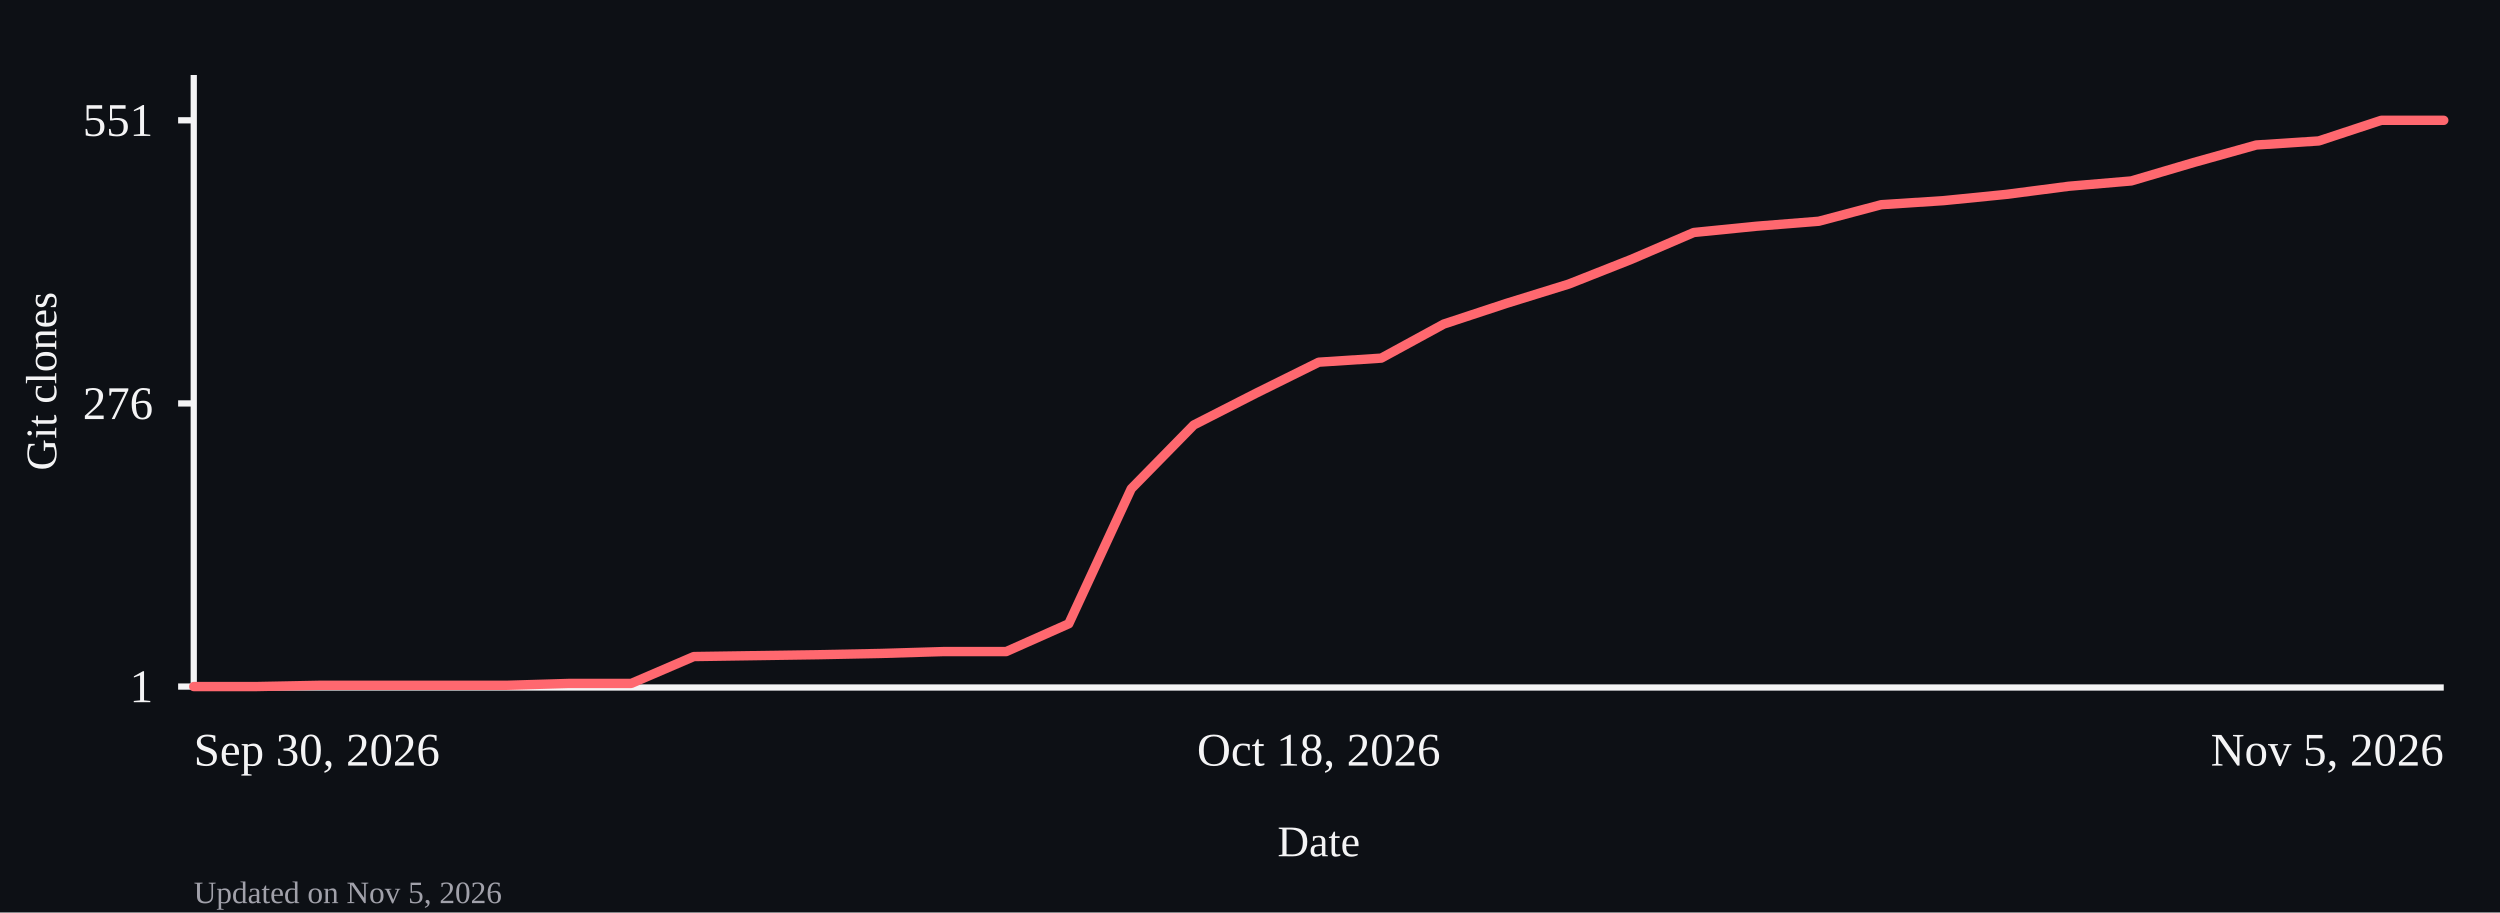
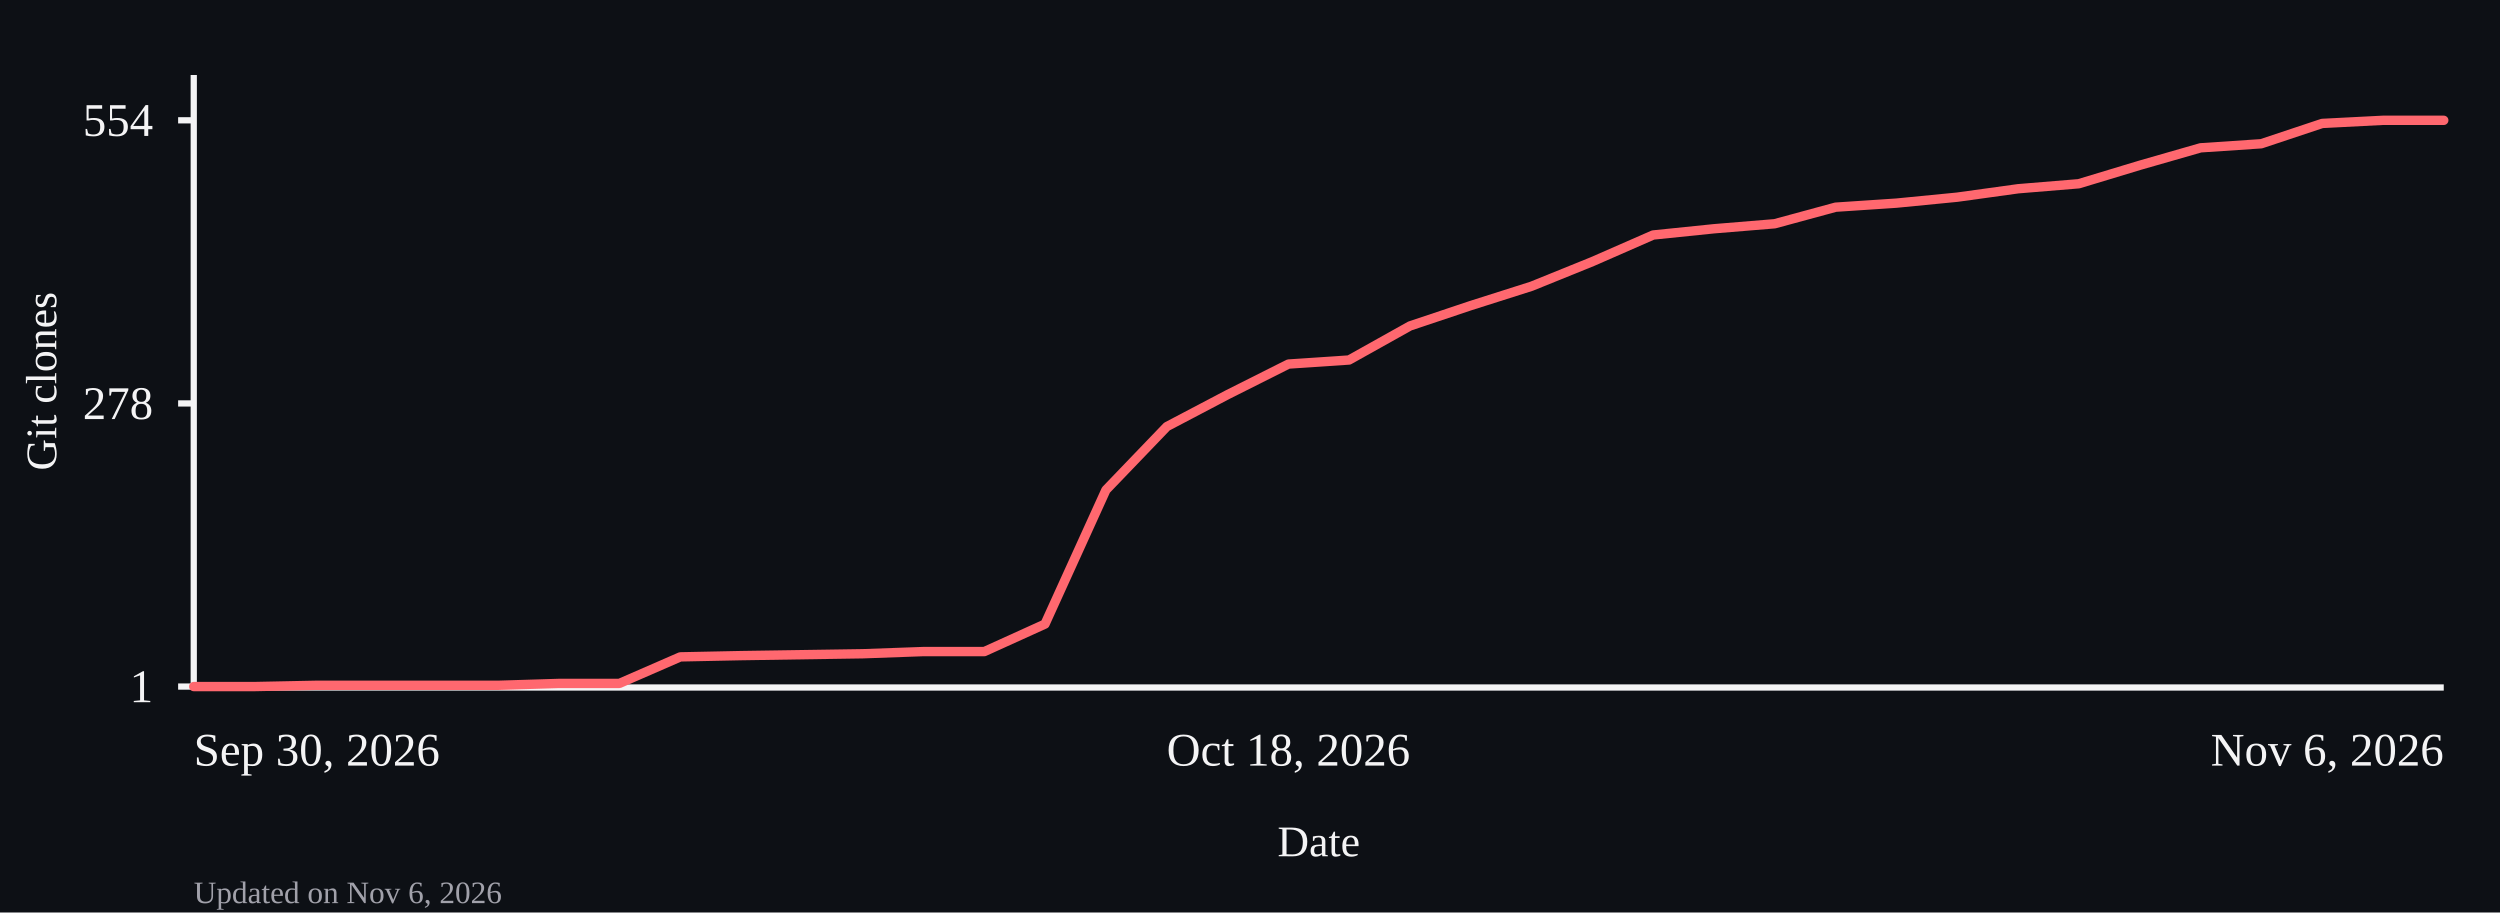
<svg xmlns="http://www.w3.org/2000/svg" width="800" height="292" viewBox="0 0 800 292" role="img" aria-labelledby="title desc">
  <rect width="800" height="292" fill="#0d1015" />
  <line x1="57" y1="38.5" x2="62" y2="38.5" stroke="#f4f4f5" stroke-width="2" />
-   <text x="49" y="43.5" text-anchor="end" fill="#f4f4f5" font-size="15">551</text>
+   <text x="49" y="43.5" text-anchor="end" fill="#f4f4f5" font-size="15">554</text>
  <line x1="57" y1="129.1" x2="62" y2="129.1" stroke="#f4f4f5" stroke-width="2" />
-   <text x="49" y="134.1" text-anchor="end" fill="#f4f4f5" font-size="15">276</text>
+   <text x="49" y="134.1" text-anchor="end" fill="#f4f4f5" font-size="15">278</text>
  <line x1="57" y1="219.7" x2="62" y2="219.7" stroke="#f4f4f5" stroke-width="2" />
  <text x="49" y="224.7" text-anchor="end" fill="#f4f4f5" font-size="15">1</text>
  <line x1="62" y1="24" x2="62" y2="220" stroke="#f4f4f5" stroke-width="2" />
  <line x1="62" y1="220" x2="782" y2="220" stroke="#f4f4f5" stroke-width="2" />
-   <path d="M62.0 219.7 L82.0 219.7 L102.0 219.3 L122.0 219.3 L142.0 219.3 L162.0 219.3 L182.0 218.7 L202.0 218.7 L222.0 210.1 L242.0 209.8 L262.0 209.5 L282.0 209.1 L302.0 208.5 L322.0 208.5 L342.0 199.6 L362.0 156.4 L382.0 136.0 L402.0 125.8 L422.0 115.9 L442.0 114.6 L462.0 103.7 L482.0 97.1 L502.0 90.9 L522.0 83.0 L542.0 74.4 L562.0 72.4 L582.0 70.8 L602.0 65.5 L622.0 64.2 L642.0 62.2 L662.0 59.6 L682.0 57.9 L702.0 52.0 L722.0 46.4 L742.0 45.1 L762.0 38.5 L782.0 38.5" fill="none" stroke="#ff686f" stroke-width="3" stroke-linecap="round" stroke-linejoin="round" />
+   <path d="M62.0 219.7 L81.5 219.7 L100.9 219.3 L120.4 219.3 L139.8 219.3 L159.3 219.3 L178.8 218.7 L198.2 218.7 L217.7 210.2 L237.1 209.8 L256.6 209.5 L276.1 209.2 L295.5 208.5 L315.0 208.5 L334.4 199.7 L353.9 156.8 L373.4 136.5 L392.8 126.3 L412.3 116.5 L431.7 115.2 L451.2 104.3 L470.6 97.8 L490.1 91.6 L509.6 83.7 L529.0 75.2 L548.5 73.2 L567.9 71.6 L587.4 66.3 L606.9 65.0 L626.3 63.1 L645.8 60.4 L665.2 58.8 L684.7 52.9 L704.2 47.3 L723.6 46.0 L743.1 39.5 L762.5 38.5 L782.0 38.5" fill="none" stroke="#ff686f" stroke-width="3" stroke-linecap="round" stroke-linejoin="round" />
  <text x="62.0" y="245" text-anchor="start" fill="#f4f4f5" font-size="15">Sep 30, 2026</text>
-   <text x="422.0" y="245" text-anchor="middle" fill="#f4f4f5" font-size="15">Oct 18, 2026</text>
-   <text x="782.0" y="245" text-anchor="end" fill="#f4f4f5" font-size="15">Nov 5, 2026</text>
+   <text x="412.3" y="245" text-anchor="middle" fill="#f4f4f5" font-size="15">Oct 18, 2026</text>
+   <text x="782.0" y="245" text-anchor="end" fill="#f4f4f5" font-size="15">Nov 6, 2026</text>
  <text x="422.0" y="274" text-anchor="middle" fill="#f4f4f5" font-size="14">Date</text>
  <text x="18" y="122.0" transform="rotate(-90 18 122.0)" text-anchor="middle" fill="#f4f4f5" font-size="14">Git clones</text>
-   <text x="62" y="289" fill="#a1a1aa" font-size="10">Updated on Nov 5, 2026</text>
+   <text x="62" y="289" fill="#a1a1aa" font-size="10">Updated on Nov 6, 2026</text>
</svg>
